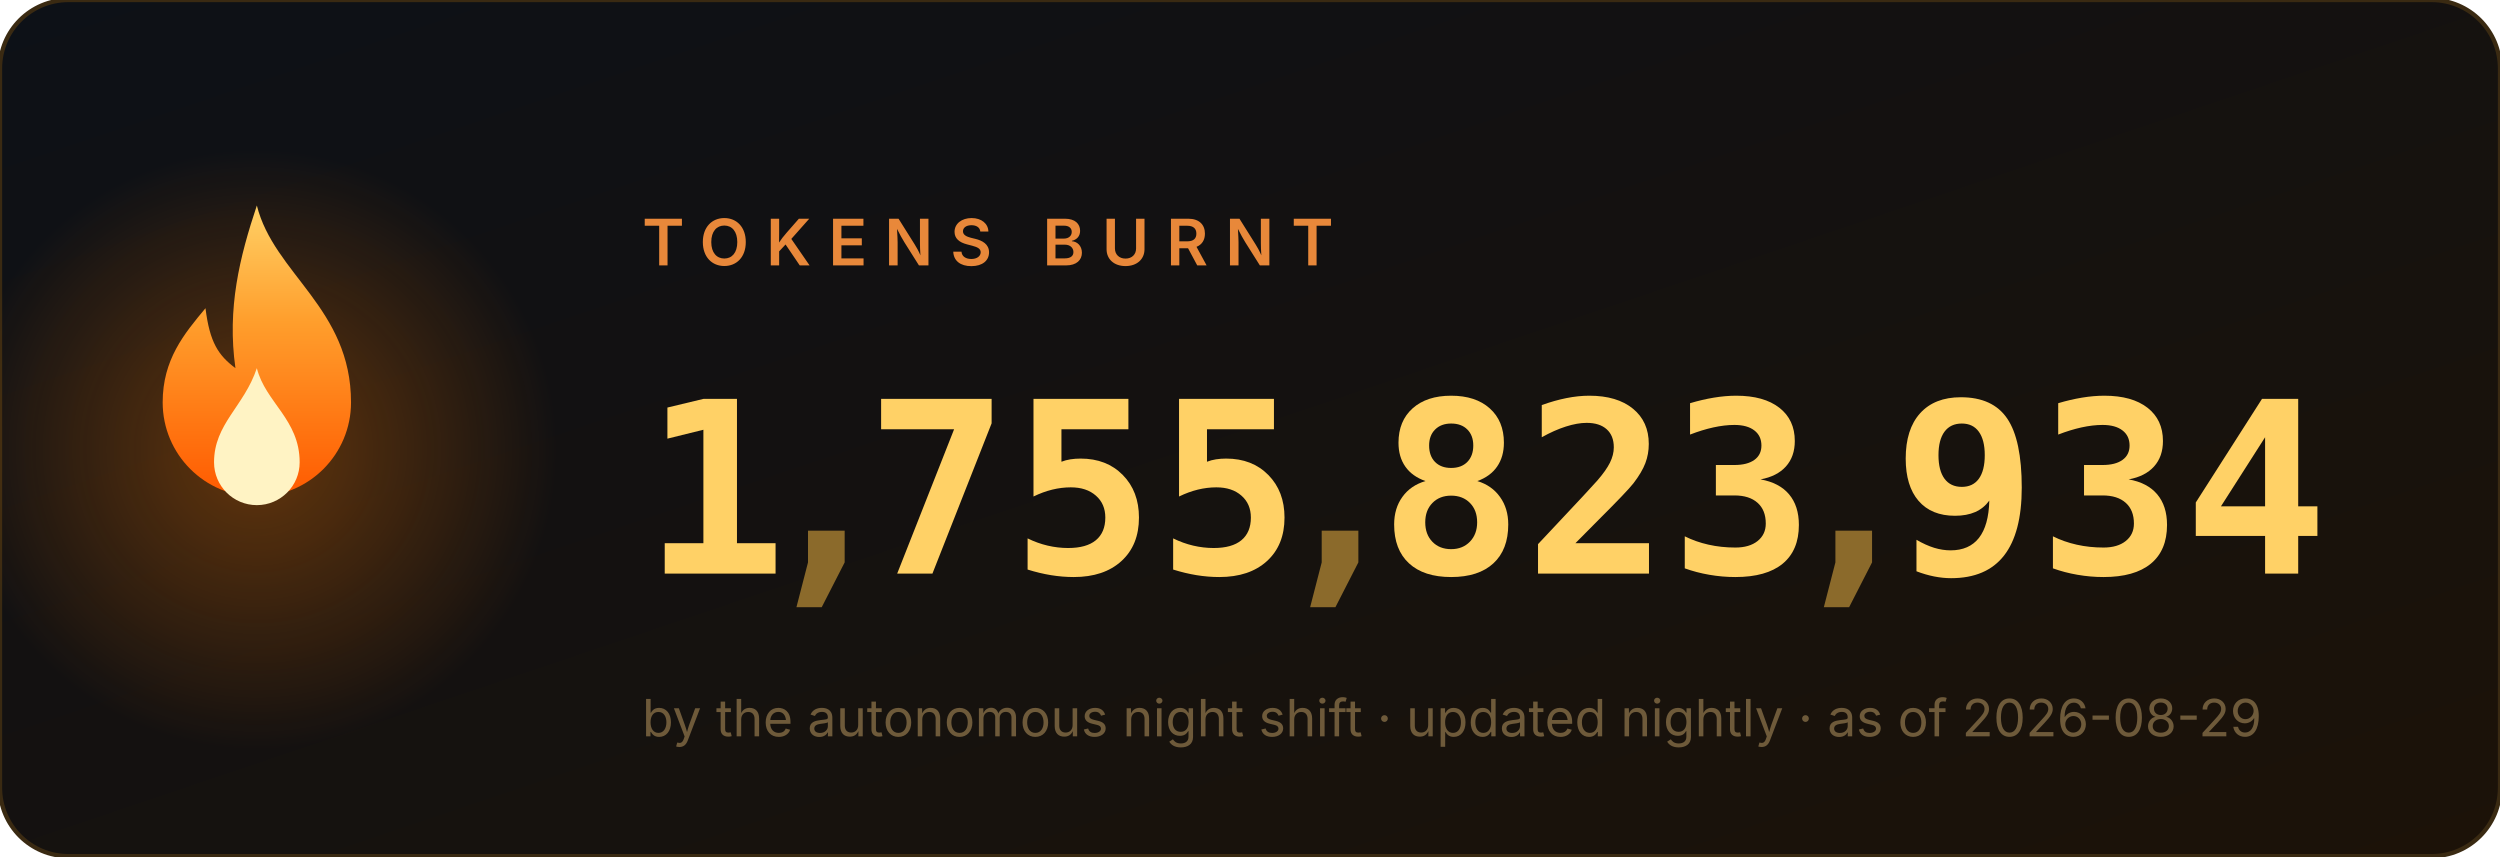
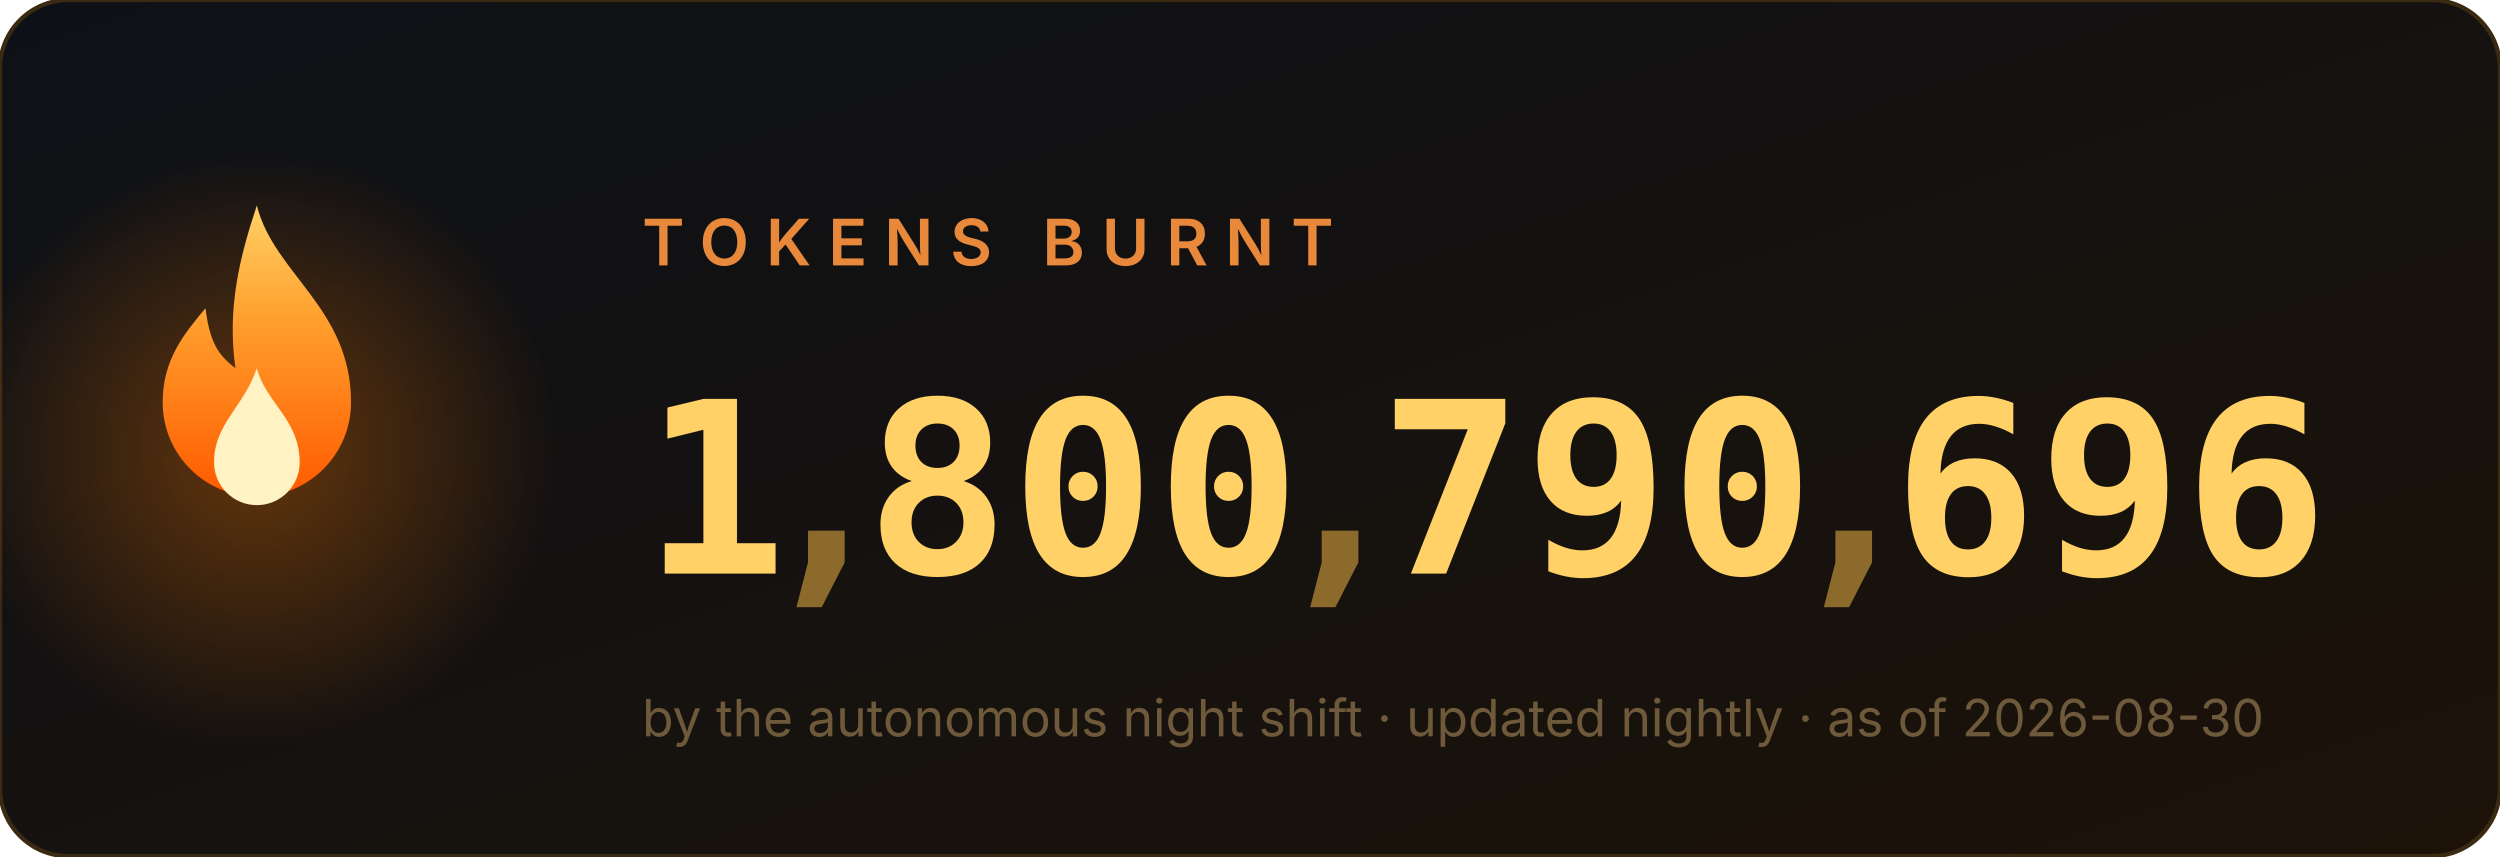
- <svg xmlns="http://www.w3.org/2000/svg" width="584" height="200" viewBox="0 0 584 200" role="img" aria-label="1,755,823,934 tokens burnt">
+ <svg xmlns="http://www.w3.org/2000/svg" width="584" height="200" viewBox="0 0 584 200" role="img" aria-label="1,800,790,696 tokens burnt">
  <style>
.num{font:700 56px ui-monospace,'Cascadia Code',Menlo,Consolas,monospace;fill:#ffd166}
.comma{fill:#8b6a2b}
.label{font:600 15px -apple-system,'Segoe UI',sans-serif;fill:#e8883a;letter-spacing:4px}
.sub{font:400 12px -apple-system,'Segoe UI',sans-serif;fill:#6e5a3a}
</style>
  <defs>
    <linearGradient id="bg" x1="0" y1="0" x2="1" y2="1">
      <stop offset="0" stop-color="#0d1117" />
      <stop offset="1" stop-color="#1c1208" />
    </linearGradient>
    <linearGradient id="fg" x1="0" y1="1" x2="0" y2="0">
      <stop offset="0" stop-color="#ff5a00" />
      <stop offset=".6" stop-color="#ff9e2c" />
      <stop offset="1" stop-color="#ffd166" />
    </linearGradient>
    <radialGradient id="halo">
      <stop offset="0" stop-color="#ff7b00" />
      <stop offset="1" stop-color="#ff7b00" stop-opacity="0" />
    </radialGradient>
  </defs>
  <rect width="584" height="200" rx="16" fill="url(#bg)" stroke="#3a2a12" />
  <circle cx="60" cy="105" r="70" fill="url(#halo)" opacity=".35">
    <animate attributeName="opacity" values=".25;.55;.25" dur="2.2s" repeatCount="indefinite" />
  </circle>
  <g transform="translate(60,128)">
    <g>
      <animateTransform attributeName="transform" type="scale" values="1 1;.95 1.1;1 1" dur="1.6s" repeatCount="indefinite" additive="sum" calcMode="spline" keySplines=".4 0 .6 1;.4 0 .6 1" />
      <path d="M0 -80c4 16 22 24 22 46a22 22 0 1 1-44 0c0-10 5-16 10-22 1 8 3 11 7 14-2-14 1-26 5-38z" fill="url(#fg)" />
      <path d="M0 -42c2 8 10 12 10 22a10 10 0 1 1-20 0c0-9 7-13 10-22z" fill="#fff3c4">
        <animateTransform attributeName="transform" type="scale" values="1 1;1.06 .92;1 1" dur="1.1s" repeatCount="indefinite" additive="sum" calcMode="spline" keySplines=".4 0 .6 1;.4 0 .6 1" />
      </path>
    </g>
  </g>
  <text x="150" y="62" class="label">TOKENS BURNT</text>
  <svg x="150" y="84" width="34" height="64" viewBox="0 0 34 64">
    <g transform="translate(0,-64)">
      <g>
        <animateTransform attributeName="transform" type="translate" values="0 64;0 64;0 0" keyTimes="0;0.000;1" dur="0.97s" begin="0s" fill="freeze" additive="sum" calcMode="spline" keySplines="0 0 1 1;.2 .7 .3 1" />
        <text x="17" y="50" class="num" text-anchor="middle">0</text>
        <text x="17" y="114" class="num" text-anchor="middle">1</text>
        <text x="17" y="178" class="num" text-anchor="middle">2</text>
        <text x="17" y="242" class="num" text-anchor="middle">3</text>
        <text x="17" y="306" class="num" text-anchor="middle">4</text>
        <text x="17" y="370" class="num" text-anchor="middle">5</text>
        <text x="17" y="434" class="num" text-anchor="middle">6</text>
        <text x="17" y="498" class="num" text-anchor="middle">7</text>
        <text x="17" y="562" class="num" text-anchor="middle">8</text>
        <text x="17" y="626" class="num" text-anchor="middle">9</text>
      </g>
    </g>
  </svg>
  <text x="193" y="134" class="num comma" text-anchor="middle">,</text>
  <svg x="202" y="84" width="34" height="64" viewBox="0 0 34 64">
-     <g transform="translate(0,-448)">
-       <g>
-         <animateTransform attributeName="transform" type="translate" values="0 448;0 448;0 0" keyTimes="0;0.147;1" dur="1.63s" begin="0s" fill="freeze" additive="sum" calcMode="spline" keySplines="0 0 1 1;.2 .7 .3 1" />
+     <g transform="translate(0,-512)">
+       <g>
+         <animateTransform attributeName="transform" type="translate" values="0 512;0 512;0 0" keyTimes="0;0.141;1" dur="1.70s" begin="0s" fill="freeze" additive="sum" calcMode="spline" keySplines="0 0 1 1;.2 .7 .3 1" />
        <text x="17" y="50" class="num" text-anchor="middle">0</text>
        <text x="17" y="114" class="num" text-anchor="middle">1</text>
        <text x="17" y="178" class="num" text-anchor="middle">2</text>
        <text x="17" y="242" class="num" text-anchor="middle">3</text>
        <text x="17" y="306" class="num" text-anchor="middle">4</text>
        <text x="17" y="370" class="num" text-anchor="middle">5</text>
        <text x="17" y="434" class="num" text-anchor="middle">6</text>
        <text x="17" y="498" class="num" text-anchor="middle">7</text>
        <text x="17" y="562" class="num" text-anchor="middle">8</text>
        <text x="17" y="626" class="num" text-anchor="middle">9</text>
      </g>
    </g>
  </svg>
  <svg x="236" y="84" width="34" height="64" viewBox="0 0 34 64">
-     <g transform="translate(0,-320)">
-       <g>
-         <animateTransform attributeName="transform" type="translate" values="0 320;0 320;0 0" keyTimes="0;0.224;1" dur="1.61s" begin="0s" fill="freeze" additive="sum" calcMode="spline" keySplines="0 0 1 1;.2 .7 .3 1" />
+     <g transform="translate(0,0)">
+       <g>
+         <animateTransform attributeName="transform" type="translate" values="0 0;0 0;0 0" keyTimes="0;0.286;1" dur="1.26s" begin="0s" fill="freeze" additive="sum" calcMode="spline" keySplines="0 0 1 1;.2 .7 .3 1" />
        <text x="17" y="50" class="num" text-anchor="middle">0</text>
        <text x="17" y="114" class="num" text-anchor="middle">1</text>
        <text x="17" y="178" class="num" text-anchor="middle">2</text>
        <text x="17" y="242" class="num" text-anchor="middle">3</text>
        <text x="17" y="306" class="num" text-anchor="middle">4</text>
        <text x="17" y="370" class="num" text-anchor="middle">5</text>
        <text x="17" y="434" class="num" text-anchor="middle">6</text>
        <text x="17" y="498" class="num" text-anchor="middle">7</text>
        <text x="17" y="562" class="num" text-anchor="middle">8</text>
        <text x="17" y="626" class="num" text-anchor="middle">9</text>
      </g>
    </g>
  </svg>
  <svg x="270" y="84" width="34" height="64" viewBox="0 0 34 64">
-     <g transform="translate(0,-320)">
-       <g>
-         <animateTransform attributeName="transform" type="translate" values="0 320;0 320;0 0" keyTimes="0;0.277;1" dur="1.73s" begin="0s" fill="freeze" additive="sum" calcMode="spline" keySplines="0 0 1 1;.2 .7 .3 1" />
+     <g transform="translate(0,0)">
+       <g>
+         <animateTransform attributeName="transform" type="translate" values="0 0;0 0;0 0" keyTimes="0;0.348;1" dur="1.38s" begin="0s" fill="freeze" additive="sum" calcMode="spline" keySplines="0 0 1 1;.2 .7 .3 1" />
        <text x="17" y="50" class="num" text-anchor="middle">0</text>
        <text x="17" y="114" class="num" text-anchor="middle">1</text>
        <text x="17" y="178" class="num" text-anchor="middle">2</text>
        <text x="17" y="242" class="num" text-anchor="middle">3</text>
        <text x="17" y="306" class="num" text-anchor="middle">4</text>
        <text x="17" y="370" class="num" text-anchor="middle">5</text>
        <text x="17" y="434" class="num" text-anchor="middle">6</text>
        <text x="17" y="498" class="num" text-anchor="middle">7</text>
        <text x="17" y="562" class="num" text-anchor="middle">8</text>
        <text x="17" y="626" class="num" text-anchor="middle">9</text>
      </g>
    </g>
  </svg>
  <text x="313" y="134" class="num comma" text-anchor="middle">,</text>
  <svg x="322" y="84" width="34" height="64" viewBox="0 0 34 64">
-     <g transform="translate(0,-512)">
-       <g>
-         <animateTransform attributeName="transform" type="translate" values="0 512;0 512;0 0" keyTimes="0;0.330;1" dur="2.18s" begin="0s" fill="freeze" additive="sum" calcMode="spline" keySplines="0 0 1 1;.2 .7 .3 1" />
+     <g transform="translate(0,-448)">
+       <g>
+         <animateTransform attributeName="transform" type="translate" values="0 448;0 448;0 0" keyTimes="0;0.341;1" dur="2.11s" begin="0s" fill="freeze" additive="sum" calcMode="spline" keySplines="0 0 1 1;.2 .7 .3 1" />
        <text x="17" y="50" class="num" text-anchor="middle">0</text>
        <text x="17" y="114" class="num" text-anchor="middle">1</text>
        <text x="17" y="178" class="num" text-anchor="middle">2</text>
        <text x="17" y="242" class="num" text-anchor="middle">3</text>
        <text x="17" y="306" class="num" text-anchor="middle">4</text>
        <text x="17" y="370" class="num" text-anchor="middle">5</text>
        <text x="17" y="434" class="num" text-anchor="middle">6</text>
        <text x="17" y="498" class="num" text-anchor="middle">7</text>
        <text x="17" y="562" class="num" text-anchor="middle">8</text>
        <text x="17" y="626" class="num" text-anchor="middle">9</text>
      </g>
    </g>
  </svg>
  <svg x="356" y="84" width="34" height="64" viewBox="0 0 34 64">
-     <g transform="translate(0,-128)">
-       <g>
-         <animateTransform attributeName="transform" type="translate" values="0 128;0 128;0 0" keyTimes="0;0.447;1" dur="1.88s" begin="0s" fill="freeze" additive="sum" calcMode="spline" keySplines="0 0 1 1;.2 .7 .3 1" />
+     <g transform="translate(0,-576)">
+       <g>
+         <animateTransform attributeName="transform" type="translate" values="0 576;0 576;0 0" keyTimes="0;0.354;1" dur="2.37s" begin="0s" fill="freeze" additive="sum" calcMode="spline" keySplines="0 0 1 1;.2 .7 .3 1" />
        <text x="17" y="50" class="num" text-anchor="middle">0</text>
        <text x="17" y="114" class="num" text-anchor="middle">1</text>
        <text x="17" y="178" class="num" text-anchor="middle">2</text>
        <text x="17" y="242" class="num" text-anchor="middle">3</text>
        <text x="17" y="306" class="num" text-anchor="middle">4</text>
        <text x="17" y="370" class="num" text-anchor="middle">5</text>
        <text x="17" y="434" class="num" text-anchor="middle">6</text>
        <text x="17" y="498" class="num" text-anchor="middle">7</text>
        <text x="17" y="562" class="num" text-anchor="middle">8</text>
        <text x="17" y="626" class="num" text-anchor="middle">9</text>
      </g>
    </g>
  </svg>
  <svg x="390" y="84" width="34" height="64" viewBox="0 0 34 64">
-     <g transform="translate(0,-192)">
-       <g>
-         <animateTransform attributeName="transform" type="translate" values="0 192;0 192;0 0" keyTimes="0;0.464;1" dur="2.07s" begin="0s" fill="freeze" additive="sum" calcMode="spline" keySplines="0 0 1 1;.2 .7 .3 1" />
+     <g transform="translate(0,0)">
+       <g>
+         <animateTransform attributeName="transform" type="translate" values="0 0;0 0;0 0" keyTimes="0;0.516;1" dur="1.86s" begin="0s" fill="freeze" additive="sum" calcMode="spline" keySplines="0 0 1 1;.2 .7 .3 1" />
        <text x="17" y="50" class="num" text-anchor="middle">0</text>
        <text x="17" y="114" class="num" text-anchor="middle">1</text>
        <text x="17" y="178" class="num" text-anchor="middle">2</text>
        <text x="17" y="242" class="num" text-anchor="middle">3</text>
        <text x="17" y="306" class="num" text-anchor="middle">4</text>
        <text x="17" y="370" class="num" text-anchor="middle">5</text>
        <text x="17" y="434" class="num" text-anchor="middle">6</text>
        <text x="17" y="498" class="num" text-anchor="middle">7</text>
        <text x="17" y="562" class="num" text-anchor="middle">8</text>
        <text x="17" y="626" class="num" text-anchor="middle">9</text>
      </g>
    </g>
  </svg>
  <text x="433" y="134" class="num comma" text-anchor="middle">,</text>
  <svg x="442" y="84" width="34" height="64" viewBox="0 0 34 64">
+     <g transform="translate(0,-384)">
+       <g>
+         <animateTransform attributeName="transform" type="translate" values="0 384;0 384;0 0" keyTimes="0;0.476;1" dur="2.52s" begin="0s" fill="freeze" additive="sum" calcMode="spline" keySplines="0 0 1 1;.2 .7 .3 1" />
+         <text x="17" y="50" class="num" text-anchor="middle">0</text>
+         <text x="17" y="114" class="num" text-anchor="middle">1</text>
+         <text x="17" y="178" class="num" text-anchor="middle">2</text>
+         <text x="17" y="242" class="num" text-anchor="middle">3</text>
+         <text x="17" y="306" class="num" text-anchor="middle">4</text>
+         <text x="17" y="370" class="num" text-anchor="middle">5</text>
+         <text x="17" y="434" class="num" text-anchor="middle">6</text>
+         <text x="17" y="498" class="num" text-anchor="middle">7</text>
+         <text x="17" y="562" class="num" text-anchor="middle">8</text>
+         <text x="17" y="626" class="num" text-anchor="middle">9</text>
+       </g>
+     </g>
+   </svg>
+   <svg x="476" y="84" width="34" height="64" viewBox="0 0 34 64">
    <g transform="translate(0,-576)">
      <g>
-         <animateTransform attributeName="transform" type="translate" values="0 576;0 576;0 0" keyTimes="0;0.440;1" dur="2.73s" begin="0s" fill="freeze" additive="sum" calcMode="spline" keySplines="0 0 1 1;.2 .7 .3 1" />
-         <text x="17" y="50" class="num" text-anchor="middle">0</text>
-         <text x="17" y="114" class="num" text-anchor="middle">1</text>
-         <text x="17" y="178" class="num" text-anchor="middle">2</text>
-         <text x="17" y="242" class="num" text-anchor="middle">3</text>
-         <text x="17" y="306" class="num" text-anchor="middle">4</text>
-         <text x="17" y="370" class="num" text-anchor="middle">5</text>
-         <text x="17" y="434" class="num" text-anchor="middle">6</text>
-         <text x="17" y="498" class="num" text-anchor="middle">7</text>
-         <text x="17" y="562" class="num" text-anchor="middle">8</text>
-         <text x="17" y="626" class="num" text-anchor="middle">9</text>
-       </g>
-     </g>
-   </svg>
-   <svg x="476" y="84" width="34" height="64" viewBox="0 0 34 64">
-     <g transform="translate(0,-192)">
-       <g>
-         <animateTransform attributeName="transform" type="translate" values="0 192;0 192;0 0" keyTimes="0;0.543;1" dur="2.43s" begin="0s" fill="freeze" additive="sum" calcMode="spline" keySplines="0 0 1 1;.2 .7 .3 1" />
+         <animateTransform attributeName="transform" type="translate" values="0 576;0 576;0 0" keyTimes="0;0.463;1" dur="2.85s" begin="0s" fill="freeze" additive="sum" calcMode="spline" keySplines="0 0 1 1;.2 .7 .3 1" />
        <text x="17" y="50" class="num" text-anchor="middle">0</text>
        <text x="17" y="114" class="num" text-anchor="middle">1</text>
        <text x="17" y="178" class="num" text-anchor="middle">2</text>
        <text x="17" y="242" class="num" text-anchor="middle">3</text>
        <text x="17" y="306" class="num" text-anchor="middle">4</text>
        <text x="17" y="370" class="num" text-anchor="middle">5</text>
        <text x="17" y="434" class="num" text-anchor="middle">6</text>
        <text x="17" y="498" class="num" text-anchor="middle">7</text>
        <text x="17" y="562" class="num" text-anchor="middle">8</text>
        <text x="17" y="626" class="num" text-anchor="middle">9</text>
      </g>
    </g>
  </svg>
  <svg x="510" y="84" width="34" height="64" viewBox="0 0 34 64">
-     <g transform="translate(0,-256)">
-       <g>
-         <animateTransform attributeName="transform" type="translate" values="0 256;0 256;0 0" keyTimes="0;0.550;1" dur="2.62s" begin="0s" fill="freeze" additive="sum" calcMode="spline" keySplines="0 0 1 1;.2 .7 .3 1" />
-         <text x="17" y="50" class="num" text-anchor="middle">0</text>
-         <text x="17" y="114" class="num" text-anchor="middle">1</text>
-         <text x="17" y="178" class="num" text-anchor="middle">2</text>
-         <text x="17" y="242" class="num" text-anchor="middle">3</text>
-         <text x="17" y="306" class="num" text-anchor="middle">4</text>
-         <text x="17" y="370" class="num" text-anchor="middle">5</text>
-         <text x="17" y="434" class="num" text-anchor="middle">6</text>
-         <text x="17" y="498" class="num" text-anchor="middle">7</text>
-         <text x="17" y="562" class="num" text-anchor="middle">8</text>
-         <text x="17" y="626" class="num" text-anchor="middle">9</text>
-       </g>
-     </g>
-   </svg>
-   <text x="150" y="172" class="sub">by the autonomous night shift · updated nightly · as of 2026-08-29</text>
+     <g transform="translate(0,-384)">
+       <g>
+         <animateTransform attributeName="transform" type="translate" values="0 384;0 384;0 0" keyTimes="0;0.522;1" dur="2.76s" begin="0s" fill="freeze" additive="sum" calcMode="spline" keySplines="0 0 1 1;.2 .7 .3 1" />
+         <text x="17" y="50" class="num" text-anchor="middle">0</text>
+         <text x="17" y="114" class="num" text-anchor="middle">1</text>
+         <text x="17" y="178" class="num" text-anchor="middle">2</text>
+         <text x="17" y="242" class="num" text-anchor="middle">3</text>
+         <text x="17" y="306" class="num" text-anchor="middle">4</text>
+         <text x="17" y="370" class="num" text-anchor="middle">5</text>
+         <text x="17" y="434" class="num" text-anchor="middle">6</text>
+         <text x="17" y="498" class="num" text-anchor="middle">7</text>
+         <text x="17" y="562" class="num" text-anchor="middle">8</text>
+         <text x="17" y="626" class="num" text-anchor="middle">9</text>
+       </g>
+     </g>
+   </svg>
+   <text x="150" y="172" class="sub">by the autonomous night shift · updated nightly · as of 2026-08-30</text>
</svg>
